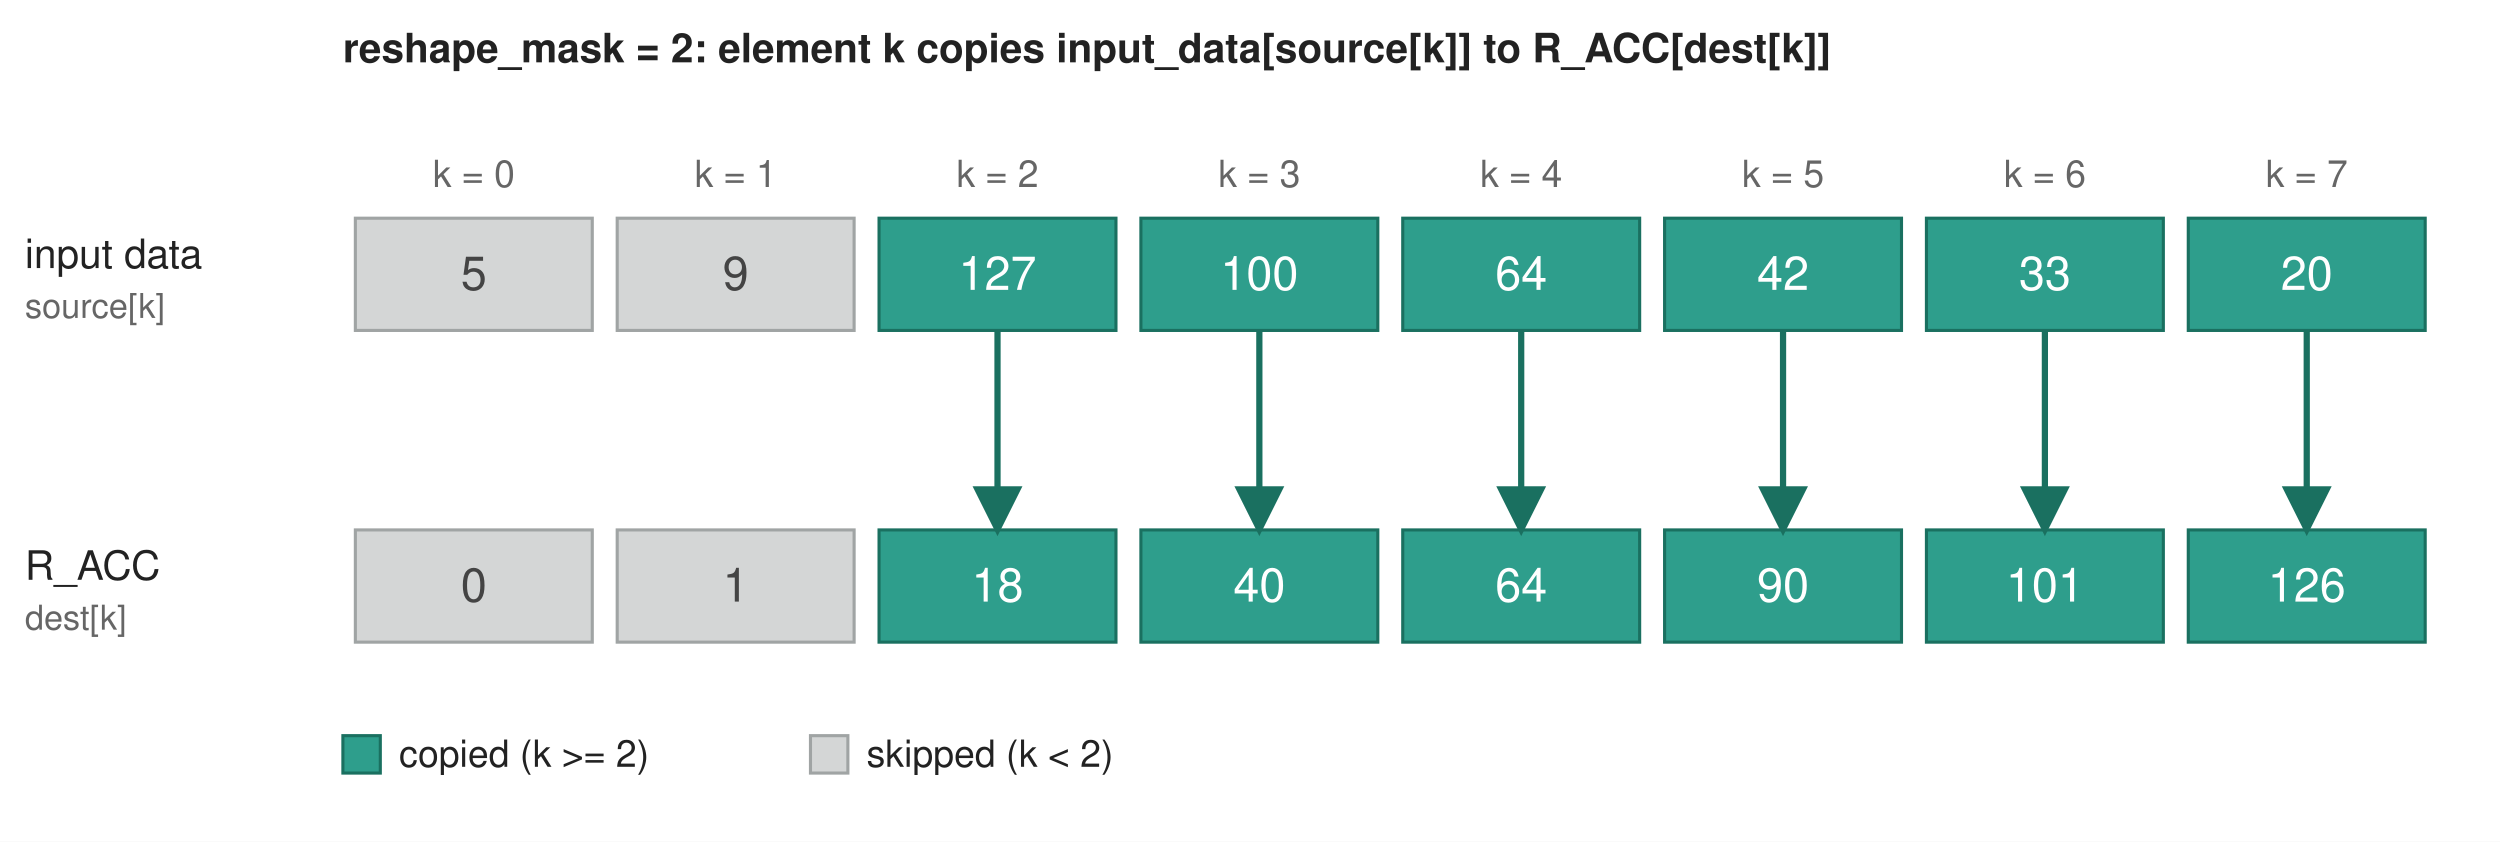
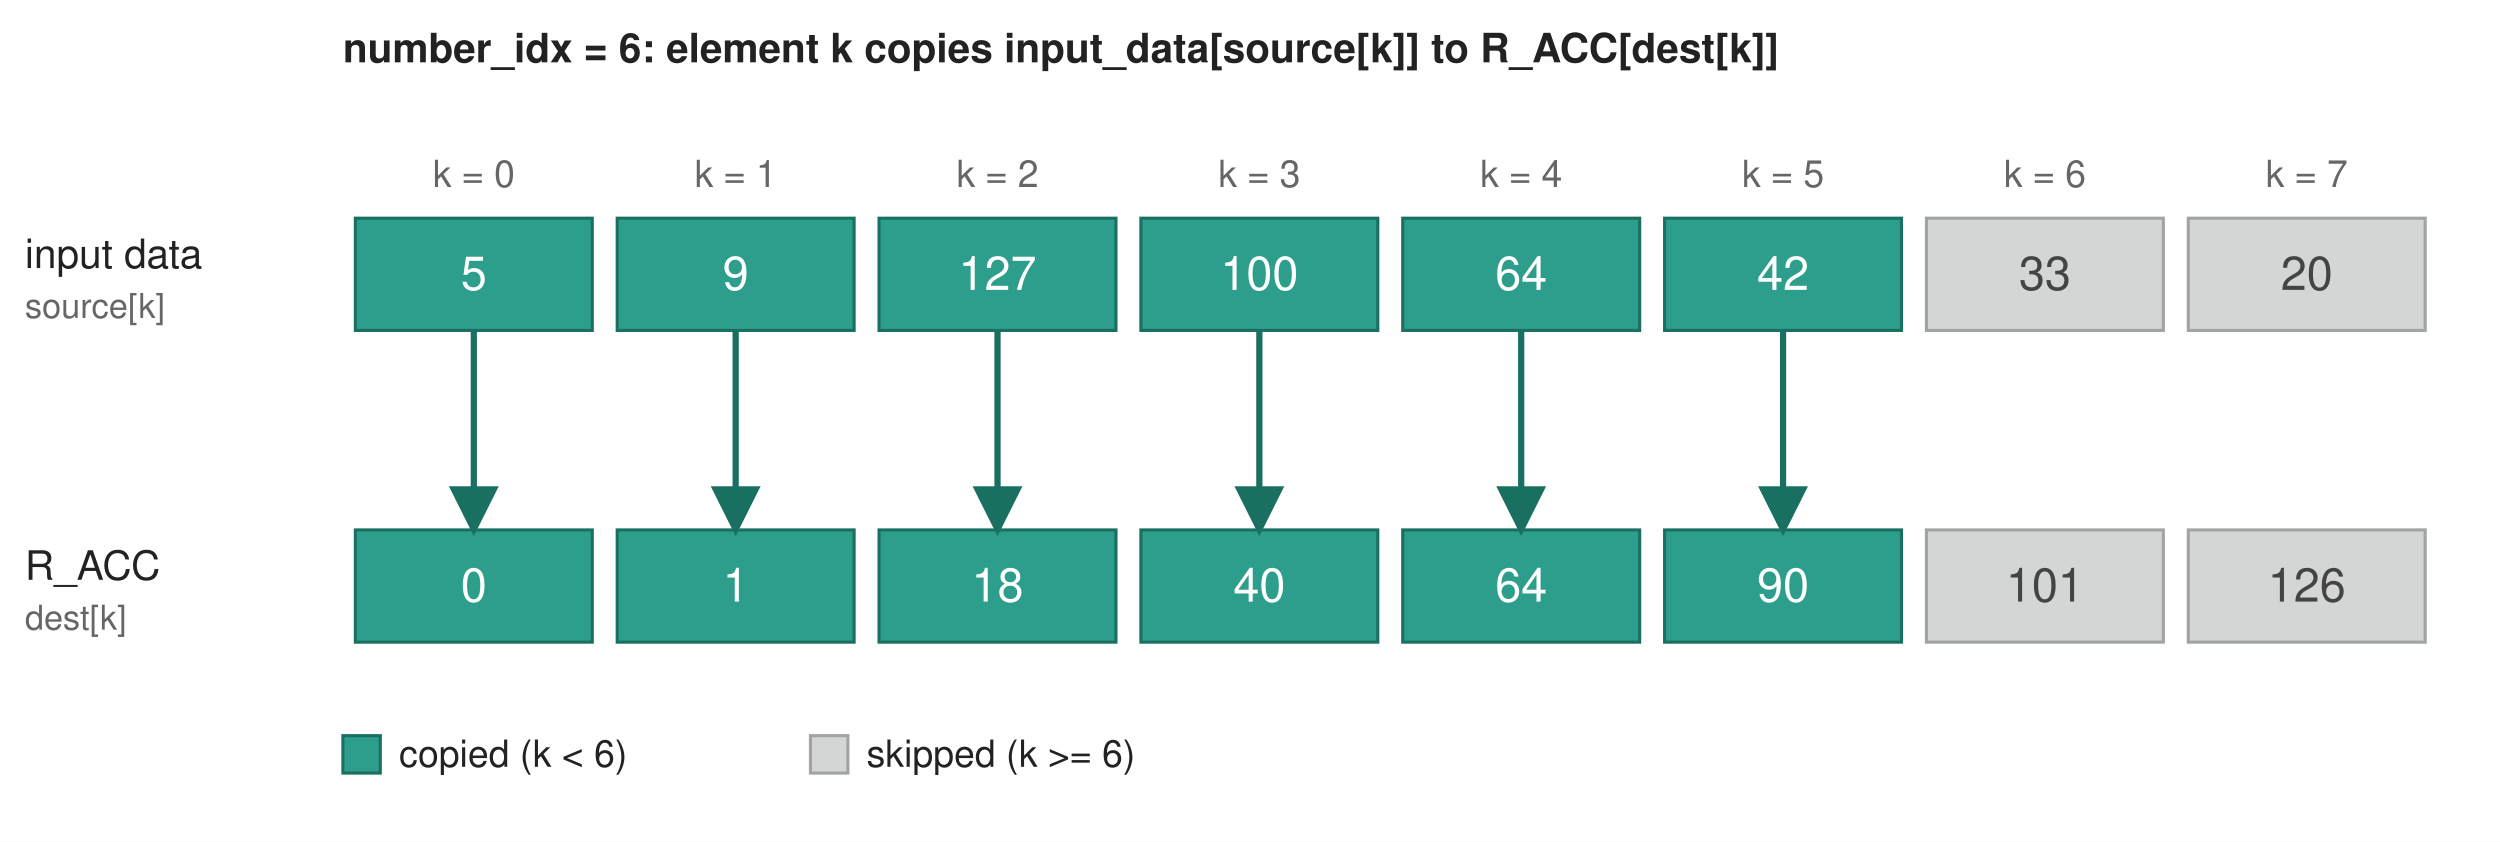
<svg xmlns="http://www.w3.org/2000/svg" viewBox="0 0 802 270" width="802" height="270" font-family="Helvetica, Arial, sans-serif" font-size="13">
  <rect width="802" height="270" fill="#ffffff" />
  <defs>
    <marker id="ah" markerWidth="8" markerHeight="8" refX="6" refY="4" orient="auto">
      <path d="M0,0 L8,4 L0,8 z" fill="#1a7060" />
    </marker>
  </defs>
-   <text x="110" y="20" fill="#222" font-weight="bold">reshape_mask = 2: element k copies input_data[source[k]] to R_ACC[dest[k]]</text>
+   <text x="110" y="20" fill="#222" font-weight="bold">number_idx = 6: element k copies input_data[source[k]] to R_ACC[dest[k]]</text>
  <text x="8" y="86.0" fill="#222">input data</text>
  <text x="8" y="102.0" fill="#666" font-size="11">source[k]</text>
  <text x="8" y="186.0" fill="#222">R_ACC</text>
  <text x="8" y="202.0" fill="#666" font-size="11">dest[k]</text>
  <text x="152.0" y="60" text-anchor="middle" fill="#666" font-size="12">k = 0</text>
-   <rect x="114" y="70" width="76" height="36" fill="#d4d6d6" stroke="#a0a4a4" />
-   <text x="152.0" y="93.0" text-anchor="middle" fill="#444" font-size="15">5</text>
-   <rect x="114" y="170" width="76" height="36" fill="#d4d6d6" stroke="#a0a4a4" />
-   <text x="152.0" y="193.0" text-anchor="middle" fill="#444" font-size="15">0</text>
+   <rect x="114" y="70" width="76" height="36" fill="#2e9e8c" stroke="#1a7060" />
+   <text x="152.0" y="93.0" text-anchor="middle" fill="#fff" font-size="15">5</text>
+   <rect x="114" y="170" width="76" height="36" fill="#2e9e8c" stroke="#1a7060" />
+   <text x="152.0" y="193.0" text-anchor="middle" fill="#fff" font-size="15">0</text>
+   <line x1="152.0" y1="106" x2="152.0" y2="168" stroke="#1a7060" stroke-width="2" marker-end="url(#ah)" />
  <text x="236.0" y="60" text-anchor="middle" fill="#666" font-size="12">k = 1</text>
-   <rect x="198" y="70" width="76" height="36" fill="#d4d6d6" stroke="#a0a4a4" />
-   <text x="236.0" y="93.0" text-anchor="middle" fill="#444" font-size="15">9</text>
-   <rect x="198" y="170" width="76" height="36" fill="#d4d6d6" stroke="#a0a4a4" />
-   <text x="236.0" y="193.0" text-anchor="middle" fill="#444" font-size="15">1</text>
+   <rect x="198" y="70" width="76" height="36" fill="#2e9e8c" stroke="#1a7060" />
+   <text x="236.0" y="93.0" text-anchor="middle" fill="#fff" font-size="15">9</text>
+   <rect x="198" y="170" width="76" height="36" fill="#2e9e8c" stroke="#1a7060" />
+   <text x="236.0" y="193.0" text-anchor="middle" fill="#fff" font-size="15">1</text>
+   <line x1="236.0" y1="106" x2="236.0" y2="168" stroke="#1a7060" stroke-width="2" marker-end="url(#ah)" />
  <text x="320.0" y="60" text-anchor="middle" fill="#666" font-size="12">k = 2</text>
  <rect x="282" y="70" width="76" height="36" fill="#2e9e8c" stroke="#1a7060" />
  <text x="320.0" y="93.0" text-anchor="middle" fill="#fff" font-size="15">127</text>
  <rect x="282" y="170" width="76" height="36" fill="#2e9e8c" stroke="#1a7060" />
  <text x="320.0" y="193.0" text-anchor="middle" fill="#fff" font-size="15">18</text>
  <line x1="320.0" y1="106" x2="320.0" y2="168" stroke="#1a7060" stroke-width="2" marker-end="url(#ah)" />
  <text x="404.0" y="60" text-anchor="middle" fill="#666" font-size="12">k = 3</text>
  <rect x="366" y="70" width="76" height="36" fill="#2e9e8c" stroke="#1a7060" />
  <text x="404.0" y="93.0" text-anchor="middle" fill="#fff" font-size="15">100</text>
  <rect x="366" y="170" width="76" height="36" fill="#2e9e8c" stroke="#1a7060" />
  <text x="404.0" y="193.0" text-anchor="middle" fill="#fff" font-size="15">40</text>
  <line x1="404.0" y1="106" x2="404.0" y2="168" stroke="#1a7060" stroke-width="2" marker-end="url(#ah)" />
  <text x="488.0" y="60" text-anchor="middle" fill="#666" font-size="12">k = 4</text>
  <rect x="450" y="70" width="76" height="36" fill="#2e9e8c" stroke="#1a7060" />
  <text x="488.0" y="93.0" text-anchor="middle" fill="#fff" font-size="15">64</text>
  <rect x="450" y="170" width="76" height="36" fill="#2e9e8c" stroke="#1a7060" />
  <text x="488.0" y="193.0" text-anchor="middle" fill="#fff" font-size="15">64</text>
  <line x1="488.0" y1="106" x2="488.0" y2="168" stroke="#1a7060" stroke-width="2" marker-end="url(#ah)" />
  <text x="572.0" y="60" text-anchor="middle" fill="#666" font-size="12">k = 5</text>
  <rect x="534" y="70" width="76" height="36" fill="#2e9e8c" stroke="#1a7060" />
  <text x="572.0" y="93.0" text-anchor="middle" fill="#fff" font-size="15">42</text>
  <rect x="534" y="170" width="76" height="36" fill="#2e9e8c" stroke="#1a7060" />
  <text x="572.0" y="193.0" text-anchor="middle" fill="#fff" font-size="15">90</text>
  <line x1="572.0" y1="106" x2="572.0" y2="168" stroke="#1a7060" stroke-width="2" marker-end="url(#ah)" />
  <text x="656.0" y="60" text-anchor="middle" fill="#666" font-size="12">k = 6</text>
-   <rect x="618" y="70" width="76" height="36" fill="#2e9e8c" stroke="#1a7060" />
-   <text x="656.0" y="93.0" text-anchor="middle" fill="#fff" font-size="15">33</text>
-   <rect x="618" y="170" width="76" height="36" fill="#2e9e8c" stroke="#1a7060" />
-   <text x="656.0" y="193.0" text-anchor="middle" fill="#fff" font-size="15">101</text>
-   <line x1="656.0" y1="106" x2="656.0" y2="168" stroke="#1a7060" stroke-width="2" marker-end="url(#ah)" />
+   <rect x="618" y="70" width="76" height="36" fill="#d4d6d6" stroke="#a0a4a4" />
+   <text x="656.0" y="93.0" text-anchor="middle" fill="#444" font-size="15">33</text>
+   <rect x="618" y="170" width="76" height="36" fill="#d4d6d6" stroke="#a0a4a4" />
+   <text x="656.0" y="193.0" text-anchor="middle" fill="#444" font-size="15">101</text>
  <text x="740.0" y="60" text-anchor="middle" fill="#666" font-size="12">k = 7</text>
-   <rect x="702" y="70" width="76" height="36" fill="#2e9e8c" stroke="#1a7060" />
-   <text x="740.0" y="93.0" text-anchor="middle" fill="#fff" font-size="15">20</text>
-   <rect x="702" y="170" width="76" height="36" fill="#2e9e8c" stroke="#1a7060" />
-   <text x="740.0" y="193.0" text-anchor="middle" fill="#fff" font-size="15">126</text>
-   <line x1="740.0" y1="106" x2="740.0" y2="168" stroke="#1a7060" stroke-width="2" marker-end="url(#ah)" />
+   <rect x="702" y="70" width="76" height="36" fill="#d4d6d6" stroke="#a0a4a4" />
+   <text x="740.0" y="93.0" text-anchor="middle" fill="#444" font-size="15">20</text>
+   <rect x="702" y="170" width="76" height="36" fill="#d4d6d6" stroke="#a0a4a4" />
+   <text x="740.0" y="193.0" text-anchor="middle" fill="#444" font-size="15">126</text>
  <rect x="110" y="236" width="12" height="12" fill="#2e9e8c" stroke="#1a7060" />
-   <text x="128" y="246" fill="#222" font-size="12">copied (k &gt;= 2)</text>
+   <text x="128" y="246" fill="#222" font-size="12">copied (k &lt; 6)</text>
  <rect x="260" y="236" width="12" height="12" fill="#d4d6d6" stroke="#a0a4a4" />
-   <text x="278" y="246" fill="#222" font-size="12">skipped (k &lt; 2)</text>
+   <text x="278" y="246" fill="#222" font-size="12">skipped (k &gt;= 6)</text>
</svg>
